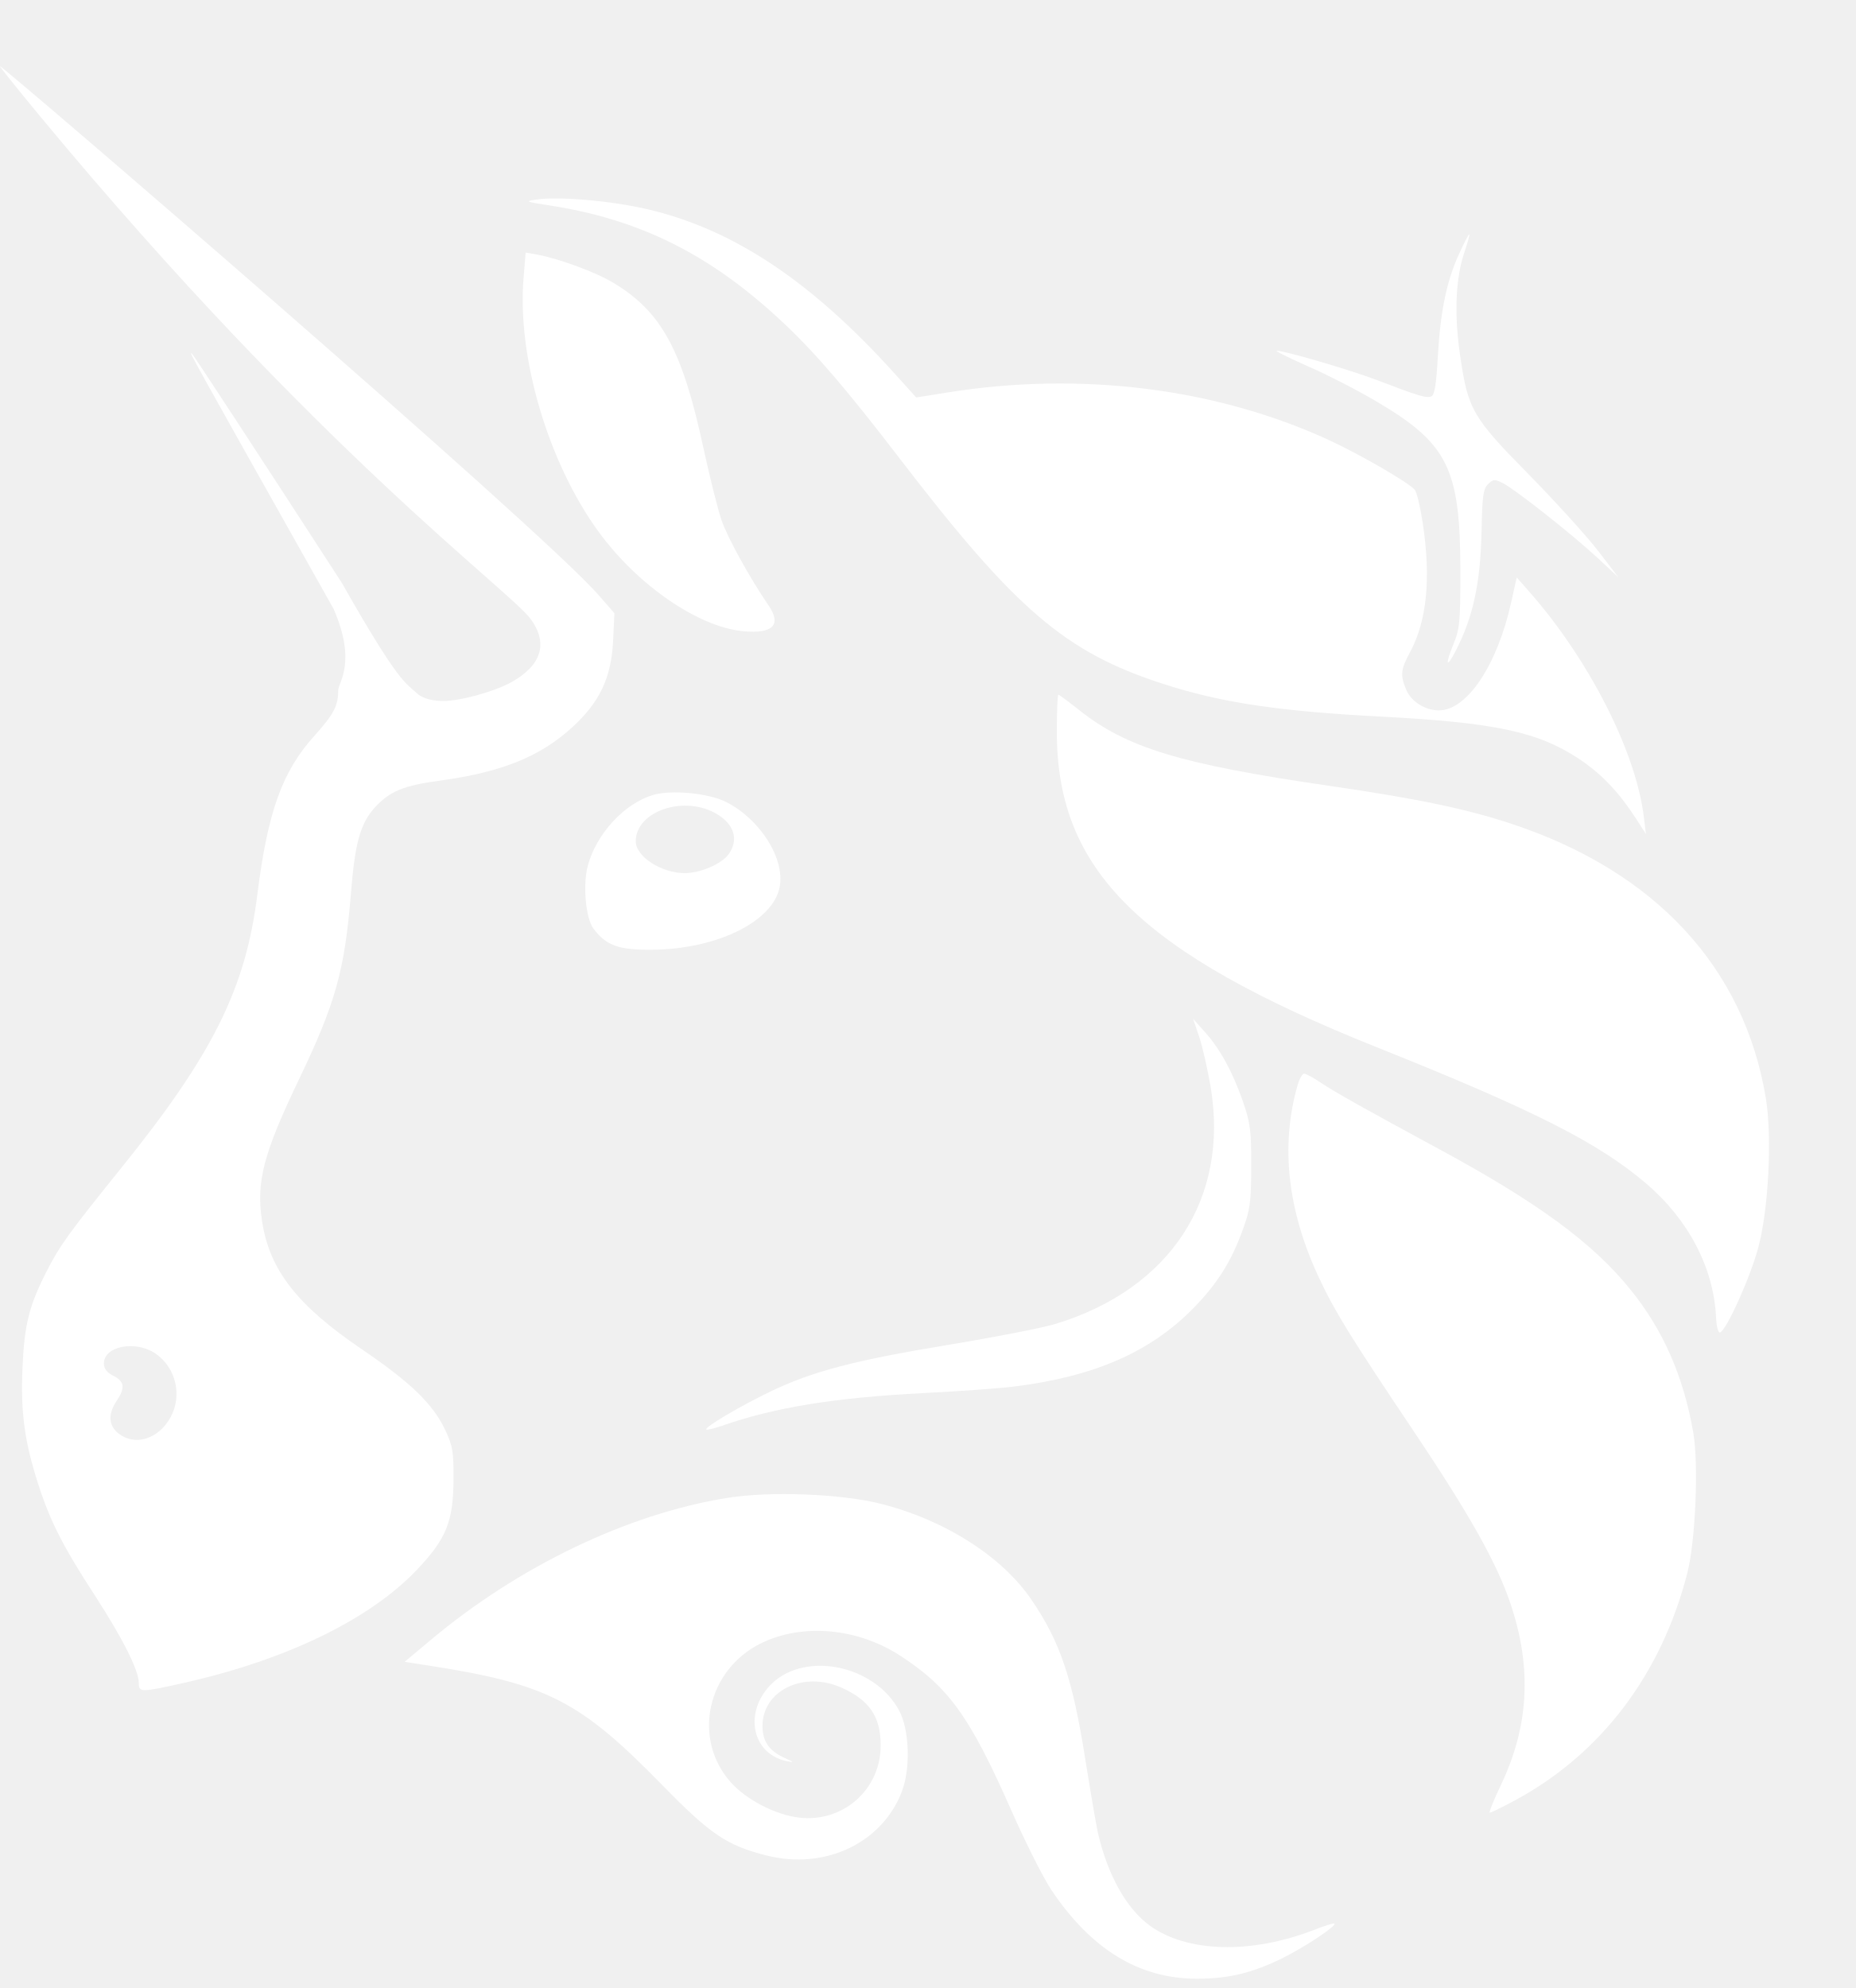
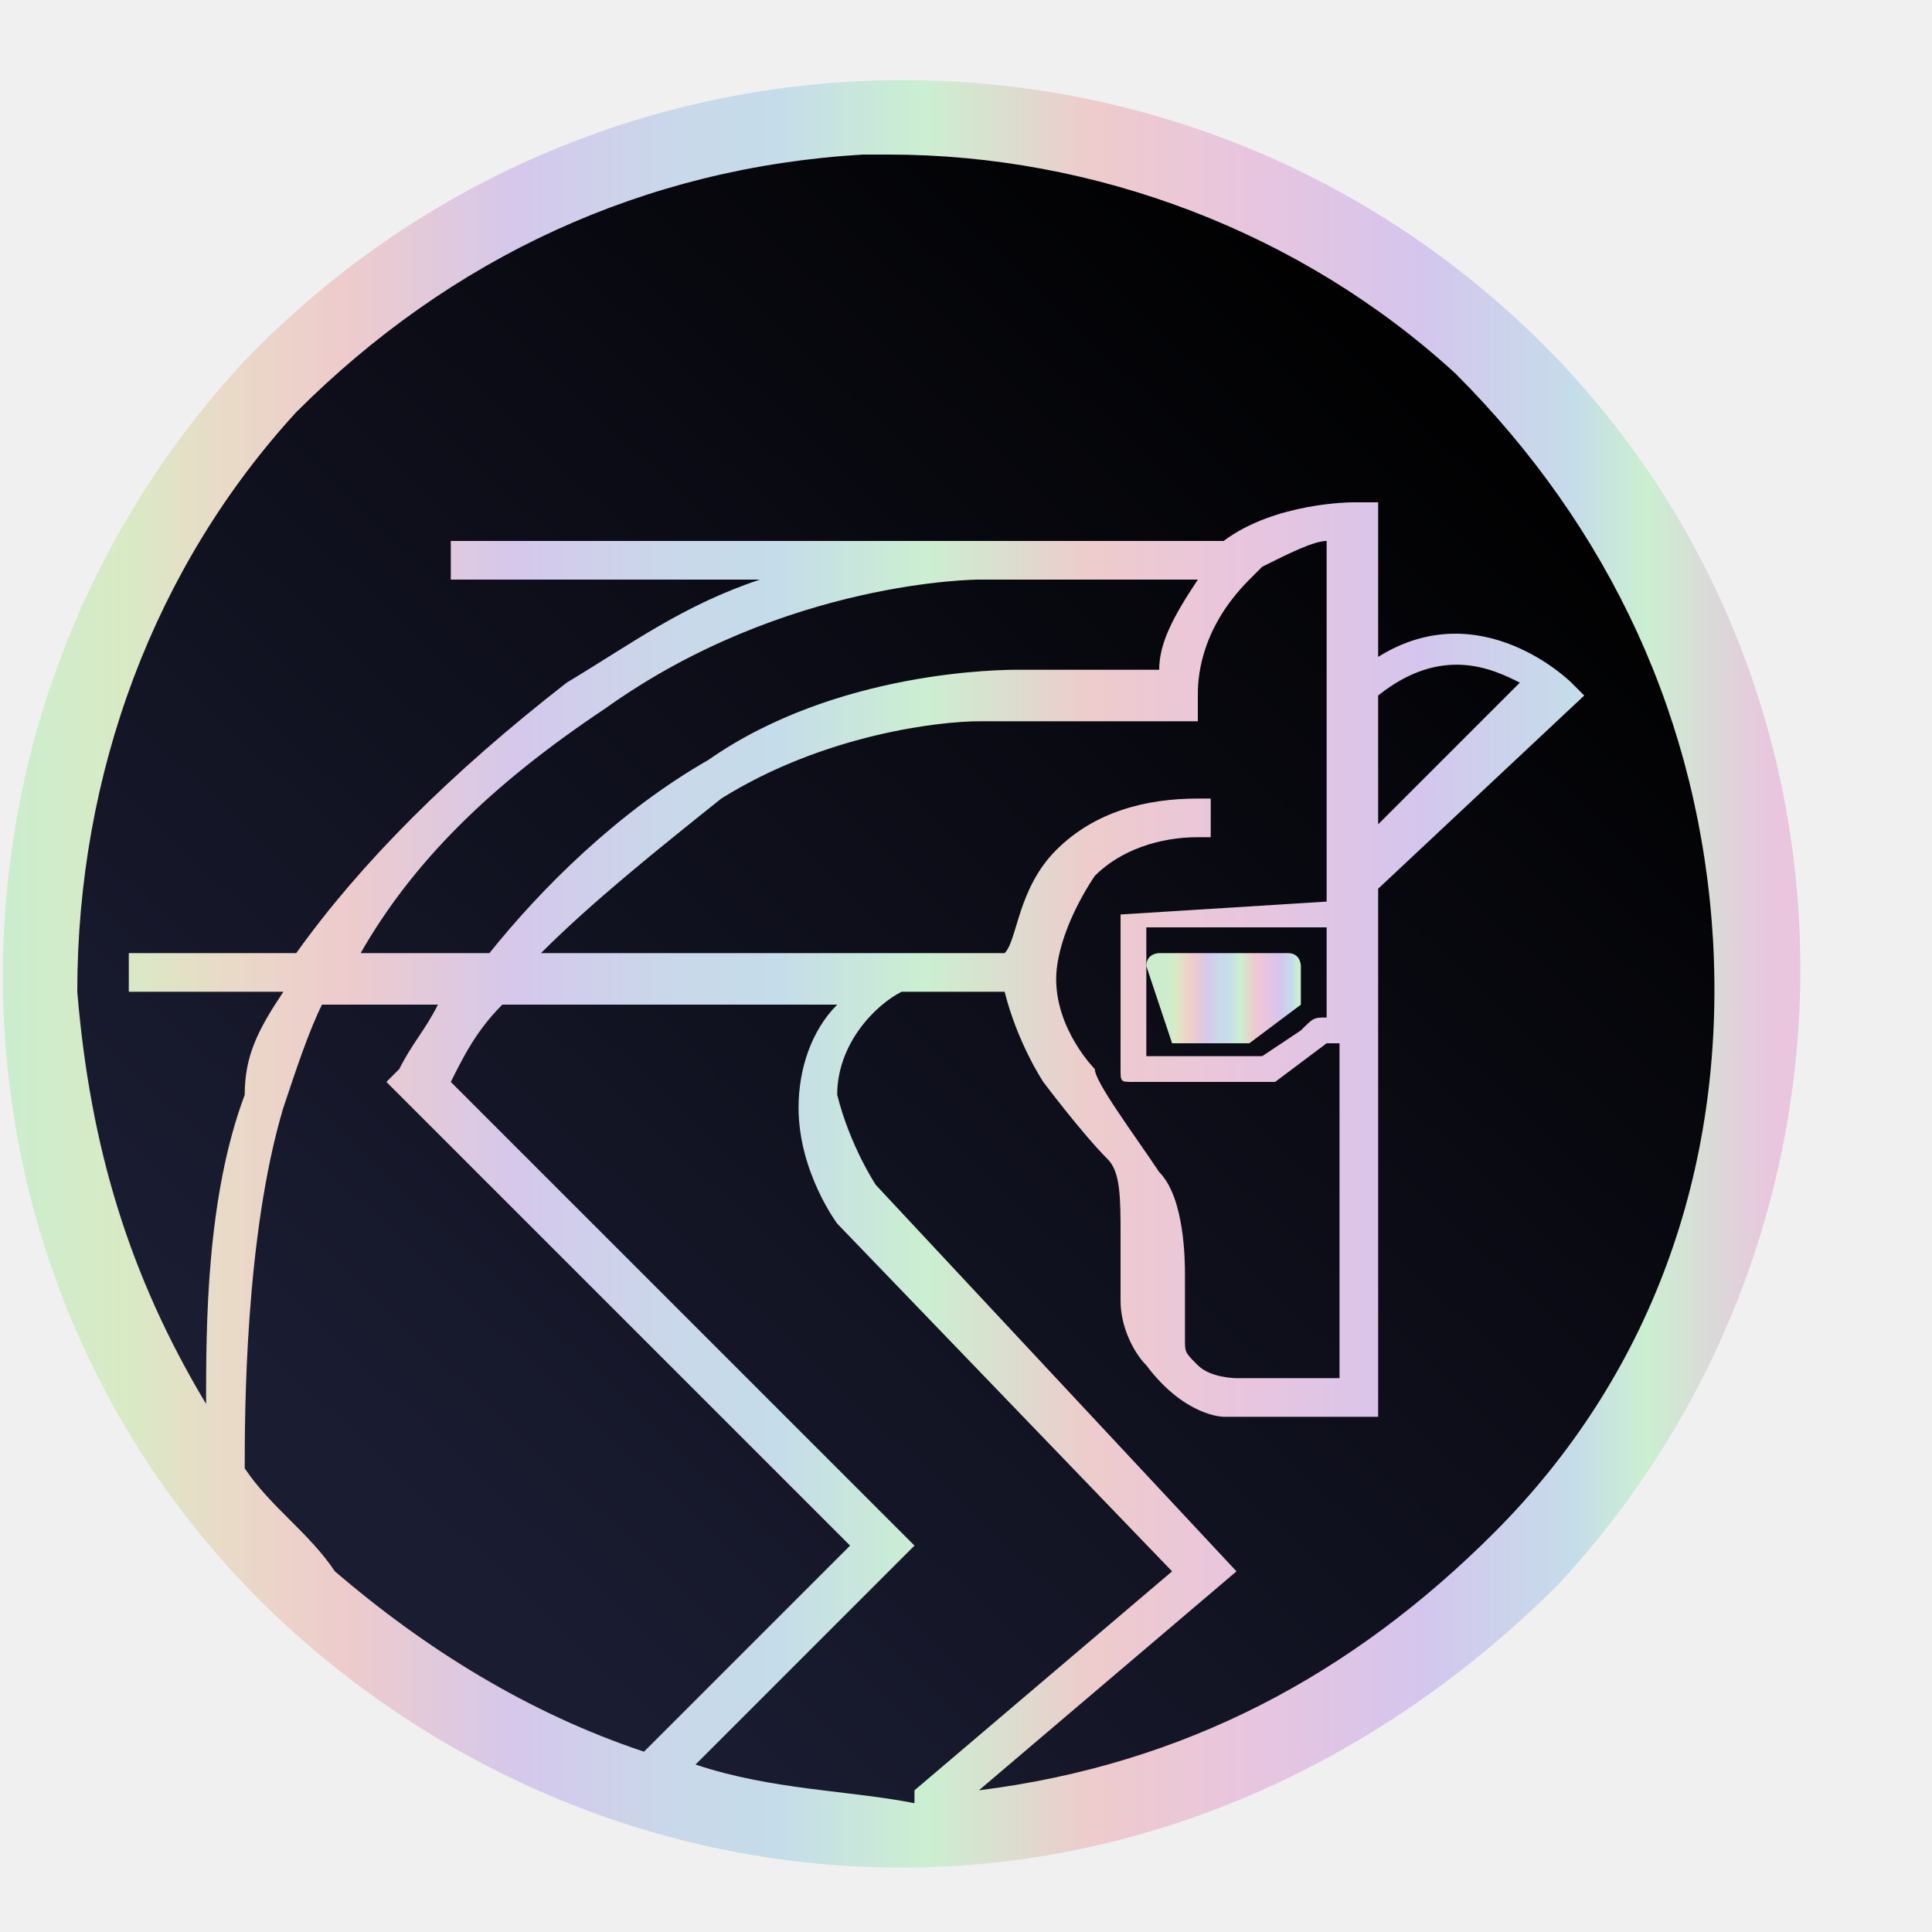
- <svg xmlns="http://www.w3.org/2000/svg" width="14" height="15" viewBox="0 0 14 15" fill="none">
-   <path d="M4.152 1.551C3.964 1.522 3.956 1.519 4.045 1.506C4.214 1.48 4.615 1.515 4.891 1.58C5.535 1.732 6.121 2.122 6.747 2.815L6.913 2.999L7.151 2.961C8.153 2.801 9.172 2.928 10.024 3.319C10.259 3.427 10.629 3.641 10.675 3.696C10.69 3.714 10.717 3.827 10.735 3.947C10.798 4.365 10.767 4.684 10.638 4.923C10.568 5.053 10.564 5.094 10.611 5.206C10.649 5.294 10.753 5.36 10.857 5.36C11.069 5.36 11.297 5.019 11.402 4.546L11.444 4.357L11.527 4.451C11.983 4.965 12.342 5.665 12.403 6.163L12.419 6.293L12.343 6.175C12.211 5.972 12.078 5.833 11.908 5.722C11.602 5.521 11.279 5.452 10.422 5.407C9.648 5.367 9.21 5.301 8.776 5.16C8.037 4.921 7.665 4.602 6.787 3.458C6.397 2.949 6.157 2.668 5.917 2.442C5.372 1.927 4.837 1.657 4.152 1.551Z" fill="white" />
-   <path d="M10.849 2.686C10.869 2.346 10.915 2.121 11.009 1.916C11.046 1.835 11.08 1.768 11.086 1.768C11.091 1.768 11.075 1.828 11.05 1.901C10.982 2.101 10.971 2.373 11.018 2.69C11.077 3.092 11.111 3.15 11.539 3.584C11.739 3.788 11.972 4.045 12.057 4.155L12.211 4.356L12.057 4.212C11.869 4.037 11.436 3.695 11.341 3.646C11.277 3.614 11.267 3.614 11.228 3.653C11.191 3.689 11.184 3.743 11.179 3.999C11.171 4.398 11.116 4.654 10.984 4.91C10.913 5.048 10.902 5.019 10.966 4.862C11.014 4.746 11.019 4.694 11.019 4.308C11.018 3.533 10.925 3.346 10.382 3.027C10.245 2.946 10.018 2.829 9.878 2.768C9.739 2.706 9.628 2.652 9.632 2.648C9.647 2.633 10.177 2.787 10.39 2.868C10.708 2.99 10.76 3.005 10.799 2.991C10.824 2.981 10.837 2.906 10.849 2.686Z" fill="white" />
-   <path d="M4.517 4.013C4.136 3.491 3.899 2.69 3.951 2.091L3.966 1.906L4.053 1.921C4.217 1.951 4.498 2.055 4.63 2.135C4.991 2.353 5.148 2.64 5.307 3.378C5.354 3.594 5.415 3.839 5.443 3.922C5.488 4.055 5.66 4.366 5.799 4.568C5.899 4.714 5.833 4.783 5.611 4.763C5.272 4.733 4.813 4.418 4.517 4.013Z" fill="white" />
-   <path d="M10.386 7.901C8.602 7.187 7.974 6.567 7.974 5.522C7.974 5.368 7.979 5.242 7.986 5.242C7.992 5.242 8.061 5.293 8.139 5.355C8.501 5.643 8.906 5.766 10.027 5.929C10.688 6.025 11.059 6.102 11.402 6.215C12.49 6.574 13.164 7.302 13.325 8.294C13.371 8.583 13.344 9.123 13.268 9.408C13.209 9.633 13.026 10.039 12.978 10.054C12.964 10.059 12.951 10.008 12.948 9.938C12.93 9.566 12.74 9.203 12.422 8.931C12.06 8.622 11.575 8.376 10.386 7.901Z" fill="white" />
-   <path d="M9.134 8.197C9.111 8.065 9.073 7.896 9.048 7.822L9.002 7.687L9.087 7.782C9.204 7.912 9.296 8.079 9.375 8.302C9.434 8.472 9.441 8.522 9.441 8.798C9.44 9.069 9.433 9.126 9.377 9.279C9.29 9.52 9.182 9.69 9.001 9.874C8.675 10.204 8.256 10.386 7.651 10.462C7.546 10.475 7.24 10.497 6.971 10.511C6.292 10.546 5.845 10.619 5.444 10.759C5.386 10.779 5.335 10.791 5.329 10.786C5.313 10.77 5.587 10.608 5.812 10.5C6.13 10.347 6.447 10.264 7.157 10.147C7.508 10.089 7.87 10.018 7.962 9.99C8.83 9.726 9.277 9.043 9.134 8.197Z" fill="white" />
-   <path d="M9.952 9.641C9.715 9.135 9.66 8.646 9.79 8.19C9.804 8.141 9.826 8.101 9.84 8.101C9.853 8.101 9.909 8.131 9.964 8.168C10.073 8.241 10.292 8.364 10.876 8.68C11.604 9.075 12.02 9.38 12.302 9.73C12.549 10.035 12.702 10.384 12.776 10.808C12.818 11.049 12.793 11.628 12.731 11.87C12.535 12.634 12.08 13.234 11.431 13.584C11.336 13.635 11.251 13.677 11.241 13.677C11.232 13.678 11.267 13.59 11.318 13.483C11.537 13.029 11.562 12.588 11.396 12.097C11.295 11.796 11.089 11.429 10.673 10.808C10.189 10.087 10.071 9.895 9.952 9.641Z" fill="white" />
-   <path d="M3.25 12.374C3.913 11.818 4.736 11.423 5.487 11.302C5.81 11.25 6.349 11.271 6.648 11.347C7.128 11.469 7.558 11.742 7.781 12.068C7.999 12.387 8.093 12.664 8.19 13.282C8.229 13.525 8.271 13.77 8.283 13.825C8.356 14.145 8.499 14.401 8.675 14.529C8.956 14.733 9.439 14.746 9.914 14.562C9.994 14.53 10.064 14.509 10.069 14.514C10.086 14.531 9.847 14.69 9.678 14.774C9.451 14.886 9.271 14.93 9.031 14.93C8.596 14.93 8.235 14.71 7.934 14.262C7.874 14.173 7.741 13.909 7.637 13.674C7.319 12.953 7.162 12.733 6.793 12.493C6.471 12.283 6.056 12.246 5.744 12.398C5.335 12.598 5.22 13.118 5.514 13.448C5.631 13.579 5.848 13.692 6.026 13.714C6.359 13.755 6.645 13.504 6.645 13.17C6.645 12.953 6.561 12.829 6.35 12.734C6.061 12.605 5.752 12.756 5.753 13.025C5.754 13.14 5.804 13.212 5.92 13.264C5.994 13.298 5.996 13.3 5.935 13.288C5.671 13.233 5.609 12.916 5.821 12.706C6.077 12.454 6.605 12.565 6.786 12.91C6.862 13.055 6.871 13.343 6.805 13.517C6.656 13.907 6.223 14.112 5.783 14C5.484 13.924 5.362 13.842 5.001 13.473C4.374 12.831 4.131 12.706 3.227 12.566L3.053 12.539L3.25 12.374Z" fill="white" />
-   <path fill-rule="evenodd" clip-rule="evenodd" d="M0.308 0.884C2.402 3.41 3.845 4.452 4.005 4.672C4.137 4.854 4.087 5.018 3.861 5.146C3.735 5.217 3.475 5.289 3.346 5.289C3.199 5.289 3.148 5.233 3.148 5.233C3.063 5.153 3.015 5.167 2.578 4.396C1.972 3.46 1.464 2.684 1.45 2.671C1.418 2.641 1.419 2.642 2.517 4.594C2.694 5.001 2.552 5.15 2.552 5.208C2.552 5.326 2.519 5.388 2.373 5.551C2.129 5.821 2.02 6.125 1.941 6.754C1.853 7.459 1.605 7.957 0.917 8.81C0.515 9.309 0.449 9.4 0.347 9.602C0.219 9.855 0.184 9.997 0.17 10.316C0.155 10.655 0.184 10.873 0.288 11.197C0.379 11.48 0.474 11.666 0.717 12.04C0.926 12.363 1.047 12.603 1.047 12.697C1.047 12.771 1.061 12.771 1.386 12.698C2.163 12.524 2.794 12.217 3.149 11.841C3.369 11.608 3.42 11.48 3.422 11.161C3.423 10.953 3.416 10.909 3.359 10.789C3.267 10.594 3.099 10.431 2.728 10.179C2.243 9.85 2.035 9.584 1.978 9.219C1.931 8.919 1.986 8.708 2.254 8.148C2.532 7.569 2.601 7.322 2.648 6.739C2.678 6.362 2.719 6.213 2.828 6.093C2.942 5.969 3.044 5.927 3.326 5.889C3.785 5.826 4.077 5.708 4.317 5.488C4.525 5.298 4.612 5.114 4.626 4.837L4.636 4.627L4.519 4.493C4.098 4.004 0.026 0.5 0 0.5C-0.005 0.5 0.133 0.673 0.308 0.884ZM1.284 10.699C1.379 10.531 1.328 10.316 1.169 10.21C1.018 10.111 0.784 10.158 0.784 10.287C0.784 10.327 0.806 10.356 0.856 10.381C0.94 10.424 0.946 10.472 0.88 10.57C0.813 10.67 0.819 10.757 0.895 10.817C1.018 10.912 1.192 10.86 1.284 10.699Z" fill="white" />
-   <path fill-rule="evenodd" clip-rule="evenodd" d="M4.925 5.999C4.71 6.064 4.501 6.291 4.436 6.529C4.396 6.674 4.419 6.929 4.478 7.007C4.574 7.134 4.666 7.168 4.917 7.166C5.407 7.163 5.833 6.954 5.883 6.692C5.923 6.478 5.736 6.181 5.478 6.051C5.345 5.984 5.062 5.957 4.925 5.999ZM5.499 6.444C5.574 6.337 5.541 6.222 5.412 6.144C5.168 5.995 4.797 6.118 4.797 6.348C4.797 6.463 4.99 6.588 5.167 6.588C5.285 6.588 5.446 6.518 5.499 6.444Z" fill="white" />
+ <svg xmlns="http://www.w3.org/2000/svg" version="1.1" id="Capa_1" x="0px" y="0px" viewBox="0 0 15 15" style="enable-background:new 0 0 15 15;" xml:space="preserve">
+   <style type="text/css">
+ 	.st0{fill:url(#SVGID_1_);}
+ 	.st1{fill:url(#SVGID_2_);}
+ 	.st2{fill:url(#SVGID_3_);}
+ </style>
+   <linearGradient id="SVGID_1_" gradientUnits="userSpaceOnUse" x1="-4062.33" y1="-649.049" x2="-4049.029" y2="-649.049" gradientTransform="matrix(-0.6863 0.7273 -0.7273 -0.6863 -3248.488 2511.938)">
+     <stop offset="0" style="stop-color:#000000" />
+     <stop offset="0.922" style="stop-color:#1A1C32" />
+   </linearGradient>
+   <circle class="st0" cx="7" cy="7.6" r="6.7" />
+   <g>
+     <linearGradient id="SVGID_2_" gradientUnits="userSpaceOnUse" x1="5.942936e-02" y1="7.564" x2="13.941" y2="7.564">
+       <stop offset="0" style="stop-color:#CBEDCD" />
+       <stop offset="6.587010e-02" style="stop-color:#D9EAC5" />
+       <stop offset="0.121" style="stop-color:#E9DAC7" />
+       <stop offset="0.189" style="stop-color:#EECBCC" />
+       <stop offset="0.286" style="stop-color:#D5C8EB" />
+       <stop offset="0.374" style="stop-color:#C9D8EA" />
+       <stop offset="0.43" style="stop-color:#C5DCEA" />
+       <stop offset="0.513" style="stop-color:#CBEFD1" />
+       <stop offset="0.607" style="stop-color:#EECBCC" />
+       <stop offset="0.688" style="stop-color:#E9C5DE" />
+       <stop offset="0.79" style="stop-color:#D5C5ED" />
+       <stop offset="0.834" style="stop-color:#CCD2EB" />
+       <stop offset="0.875" style="stop-color:#C5DCEA" />
+       <stop offset="0.916" style="stop-color:#CBEFD1" />
+       <stop offset="0.988" style="stop-color:#E9C5DE" />
+     </linearGradient>
+     <path class="st1" d="M11.8,2.5C9-0.1,4.6,0,1.9,2.8c-2.6,2.8-2.5,7.2,0.3,9.8c1.3,1.2,3,1.9,4.8,1.9c1.9,0,3.7-0.8,5.1-2.2   C14.7,9.5,14.6,5.1,11.8,2.5z M1.9,11.4L1.9,11.4c0-0.4,0-1.8,0.3-2.8C2.3,8.3,2.4,8,2.5,7.8h0.9C3.3,8,3.2,8.1,3.1,8.3L3,8.4   L6.6,12L5,13.6l0,0c-0.9-0.3-1.7-0.8-2.4-1.4C2.4,11.9,2.1,11.7,1.9,11.4z M8.7,7.1L8.7,7.1L8.7,7.1C8.7,7.1,8.7,7.1,8.7,7.1l0,1.2   c0,0.1,0,0.1,0.1,0.1h1c0,0,0,0,0,0c0,0,0,0,0.1,0l0.4-0.3c0,0,0.1,0,0.1,0v2.6l-0.8,0h0c0,0-0.2,0-0.3-0.1   c-0.1-0.1-0.1-0.1-0.1-0.2l0-0.5c0-0.1,0-0.6-0.2-0.8C8.8,8.8,8.5,8.4,8.5,8.3l0,0c0,0-0.3-0.3-0.3-0.7c0-0.2,0.1-0.5,0.3-0.8   C8.7,6.6,9,6.5,9.3,6.5l0.1,0l0-0.3l-0.1,0c-0.4,0-0.8,0.1-1.1,0.4C7.9,6.9,7.9,7.3,7.8,7.4H4.2C4.6,7,5.1,6.6,5.6,6.2   c0.8-0.5,1.7-0.6,2-0.6c0.1,0,0.2,0,0.2,0h1.5V5.4c0-0.1,0-0.5,0.4-0.9l0.1-0.1c0.2-0.1,0.4-0.2,0.5-0.2v2.8L8.7,7.1z M10.3,7.2   v0.7c-0.1,0-0.1,0-0.2,0.1L9.8,8.2l-0.9,0v-1H10.3z M9,5.2H7.9c-0.1,0-1.4,0-2.4,0.7c-0.7,0.4-1.3,1-1.7,1.5H2.8   c0.4-0.7,1-1.3,1.9-1.9c1.4-1,2.9-1,2.9-1h1.7C9.1,4.8,9,5,9,5.2z M5.4,13.7L7.1,12L3.5,8.4C3.6,8.2,3.7,8,3.9,7.8h2.6   C6.3,8,6.2,8.3,6.2,8.6c0,0.5,0.3,0.9,0.3,0.9l2.6,2.7l-2,1.7l0,0.1c0,0,0,0,0,0C6.6,13.9,6,13.9,5.4,13.7z M11.6,11.9   c-1.1,1.1-2.4,1.8-4,2l2-1.7L6.8,9.2c0,0-0.2-0.3-0.3-0.7c0-0.4,0.3-0.7,0.5-0.8l0.8,0c0.1,0.4,0.3,0.7,0.3,0.7   c0,0,0.3,0.4,0.5,0.6c0.1,0.1,0.1,0.3,0.1,0.6l0,0.5c0,0.2,0.1,0.4,0.2,0.5C9.2,11,9.5,11,9.5,11l1.2,0V6.9l1.6-1.5l-0.1-0.1   c0,0-0.7-0.7-1.5-0.2V3.9l-0.2,0c0,0-0.6,0-1,0.3h-6v0.3h2.4C5.3,4.7,4.9,5,4.4,5.3C3.5,6,2.8,6.7,2.3,7.4H1v0.3h1.2   C2,8,1.9,8.2,1.9,8.5c-0.3,0.8-0.3,1.8-0.3,2.4C1,9.9,0.7,8.9,0.6,7.7c0-1.7,0.6-3.3,1.7-4.5c1.2-1.2,2.7-1.9,4.4-2   c0.1,0,0.1,0,0.2,0c1.6,0,3.2,0.6,4.4,1.7c1.2,1.2,1.9,2.7,2,4.4C13.4,9.1,12.8,10.7,11.6,11.9z M10.7,6.4v-1   c0.5-0.4,0.9-0.2,1.1-0.1L10.7,6.4z" />
+     <linearGradient id="SVGID_3_" gradientUnits="userSpaceOnUse" x1="9.056" y1="7.67" x2="10.171" y2="7.67">
+       <stop offset="0" style="stop-color:#CBEDCD" />
+       <stop offset="6.587010e-02" style="stop-color:#D9EAC5" />
+       <stop offset="0.121" style="stop-color:#E9DAC7" />
+       <stop offset="0.189" style="stop-color:#EECBCC" />
+       <stop offset="0.286" style="stop-color:#D5C8EB" />
+       <stop offset="0.374" style="stop-color:#C9D8EA" />
+       <stop offset="0.43" style="stop-color:#C5DCEA" />
+       <stop offset="0.513" style="stop-color:#CBEFD1" />
+       <stop offset="0.607" style="stop-color:#EECBCC" />
+       <stop offset="0.688" style="stop-color:#E9C5DE" />
+       <stop offset="0.79" style="stop-color:#D5C5ED" />
+       <stop offset="0.834" style="stop-color:#CCD2EB" />
+       <stop offset="0.875" style="stop-color:#C5DCEA" />
+       <stop offset="0.916" style="stop-color:#CBEFD1" />
+       <stop offset="0.988" style="stop-color:#E9C5DE" />
+     </linearGradient>
+     <path class="st2" d="M9.1,8.1l0.6,0c0,0,0,0,0,0l0.4-0.3c0,0,0,0,0,0l0-0.3c0,0,0-0.1-0.1-0.1l-1,0c0,0-0.1,0-0.1,0.1L9.1,8.1   C9.1,8,9.1,8.1,9.1,8.1z" />
+   </g>
</svg>
